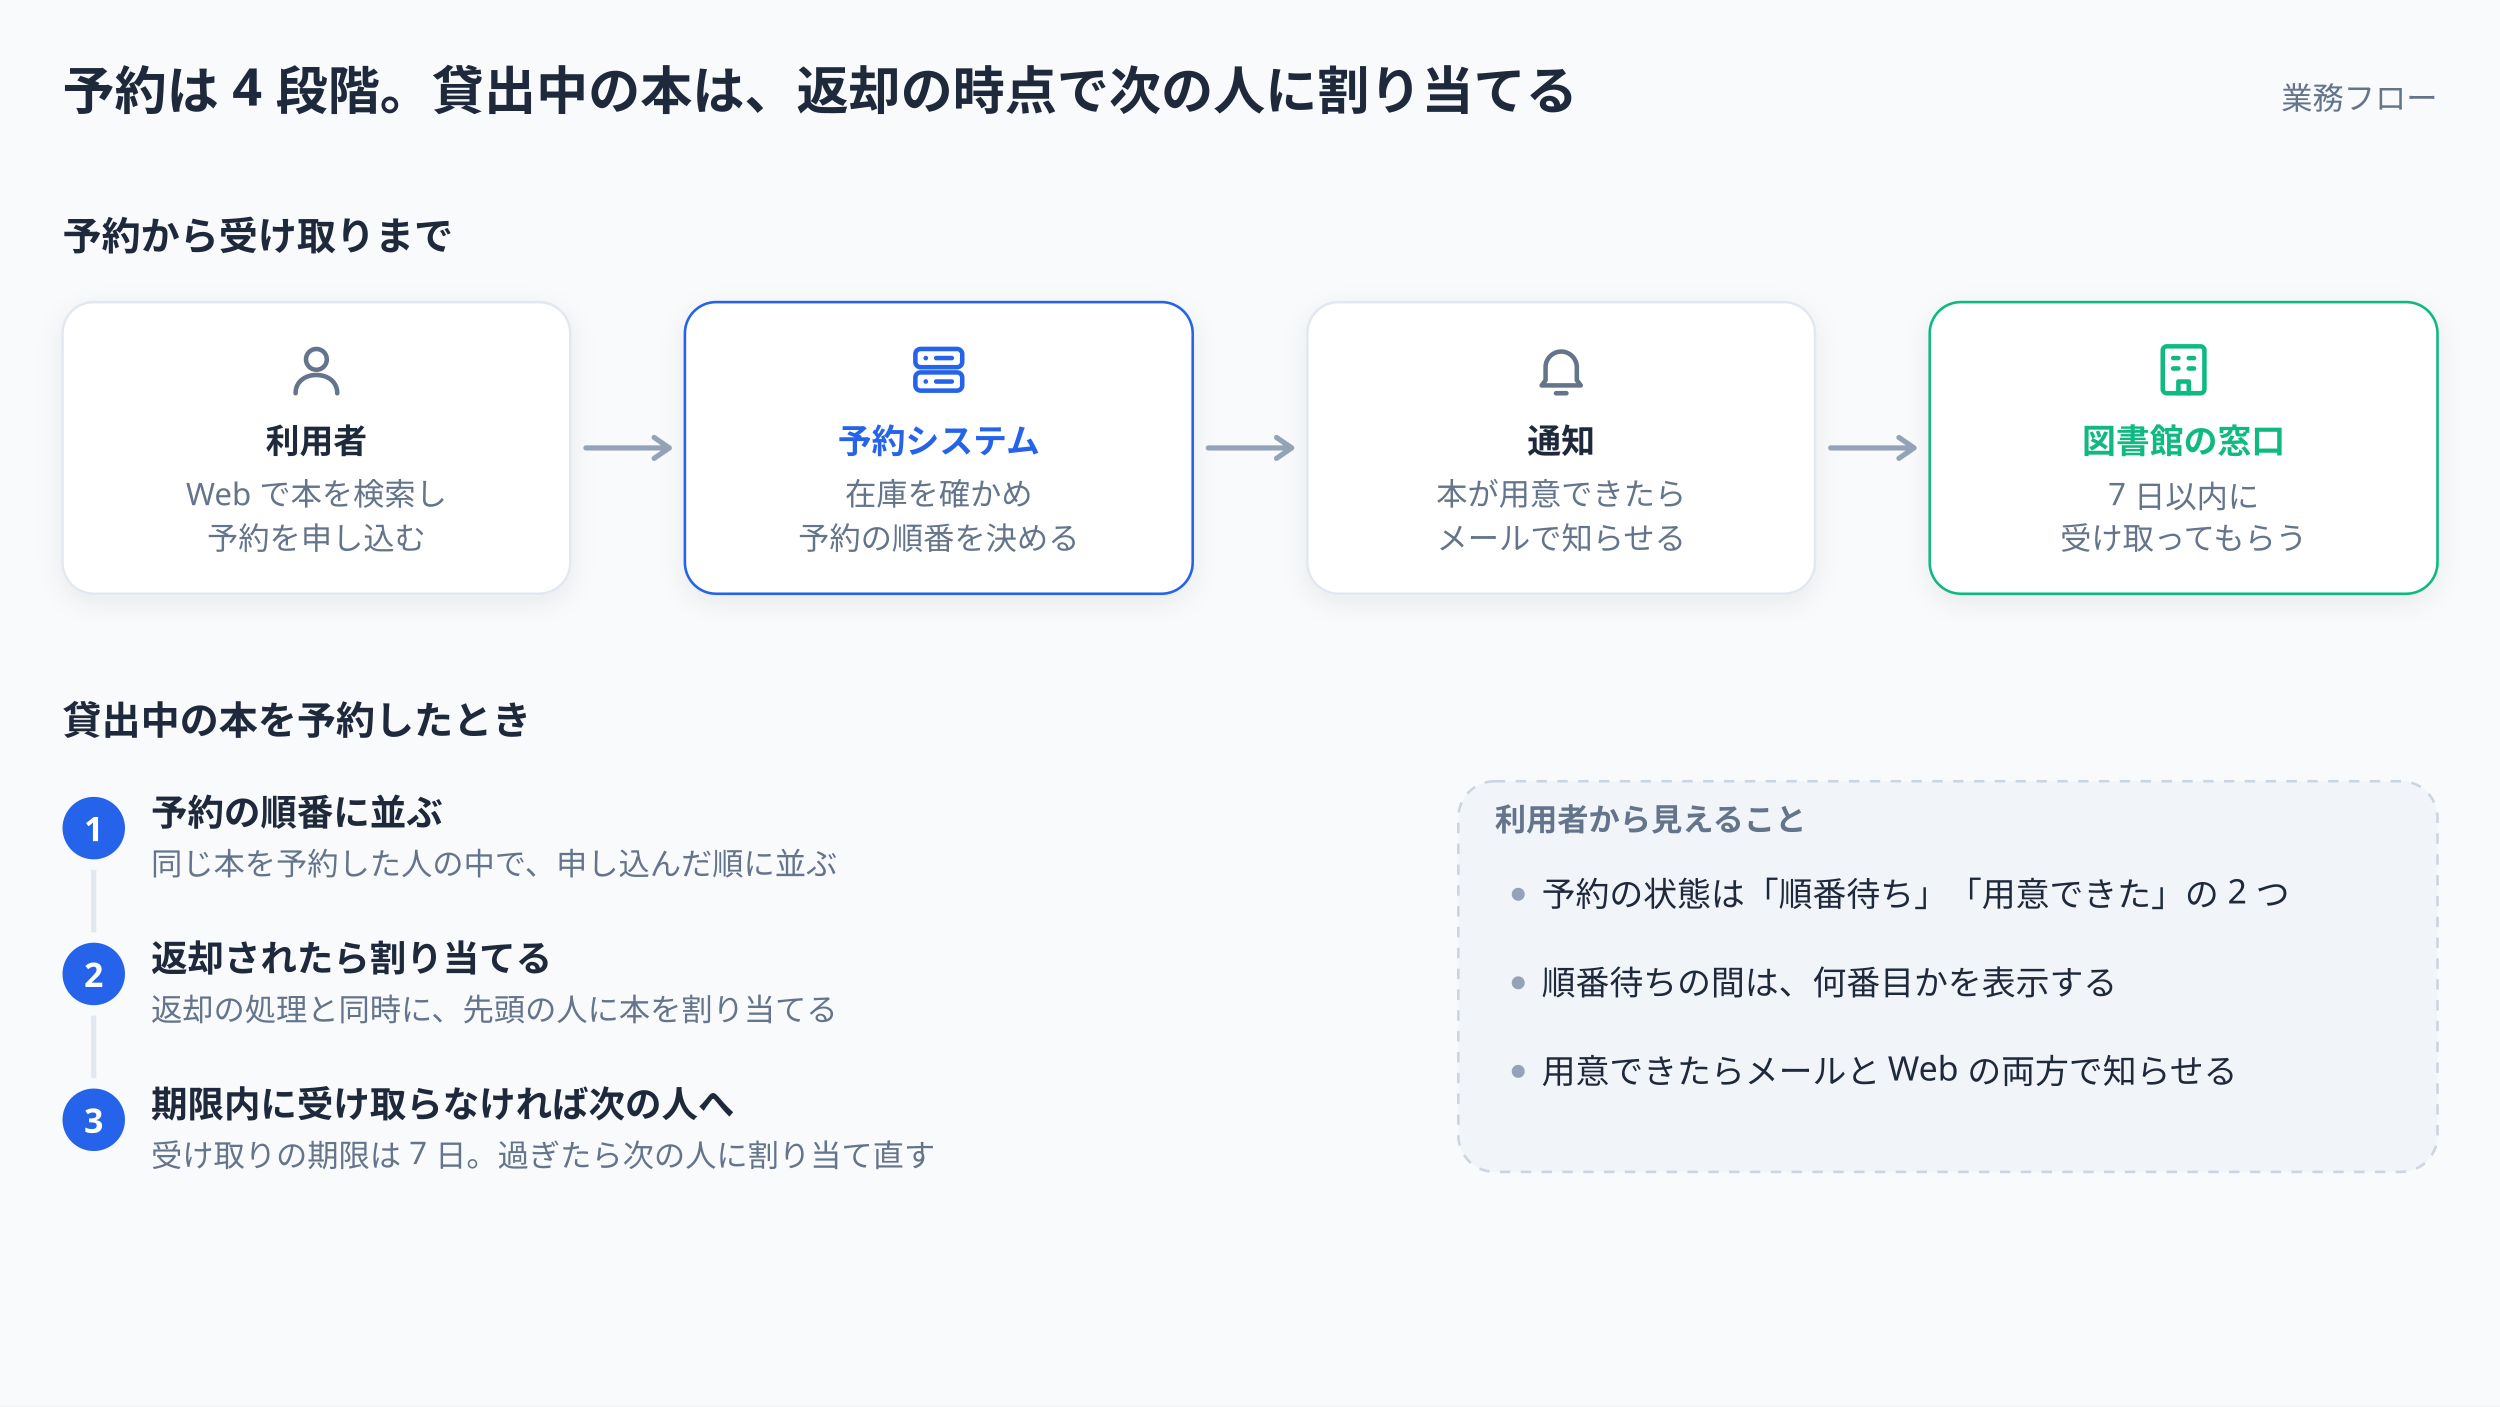
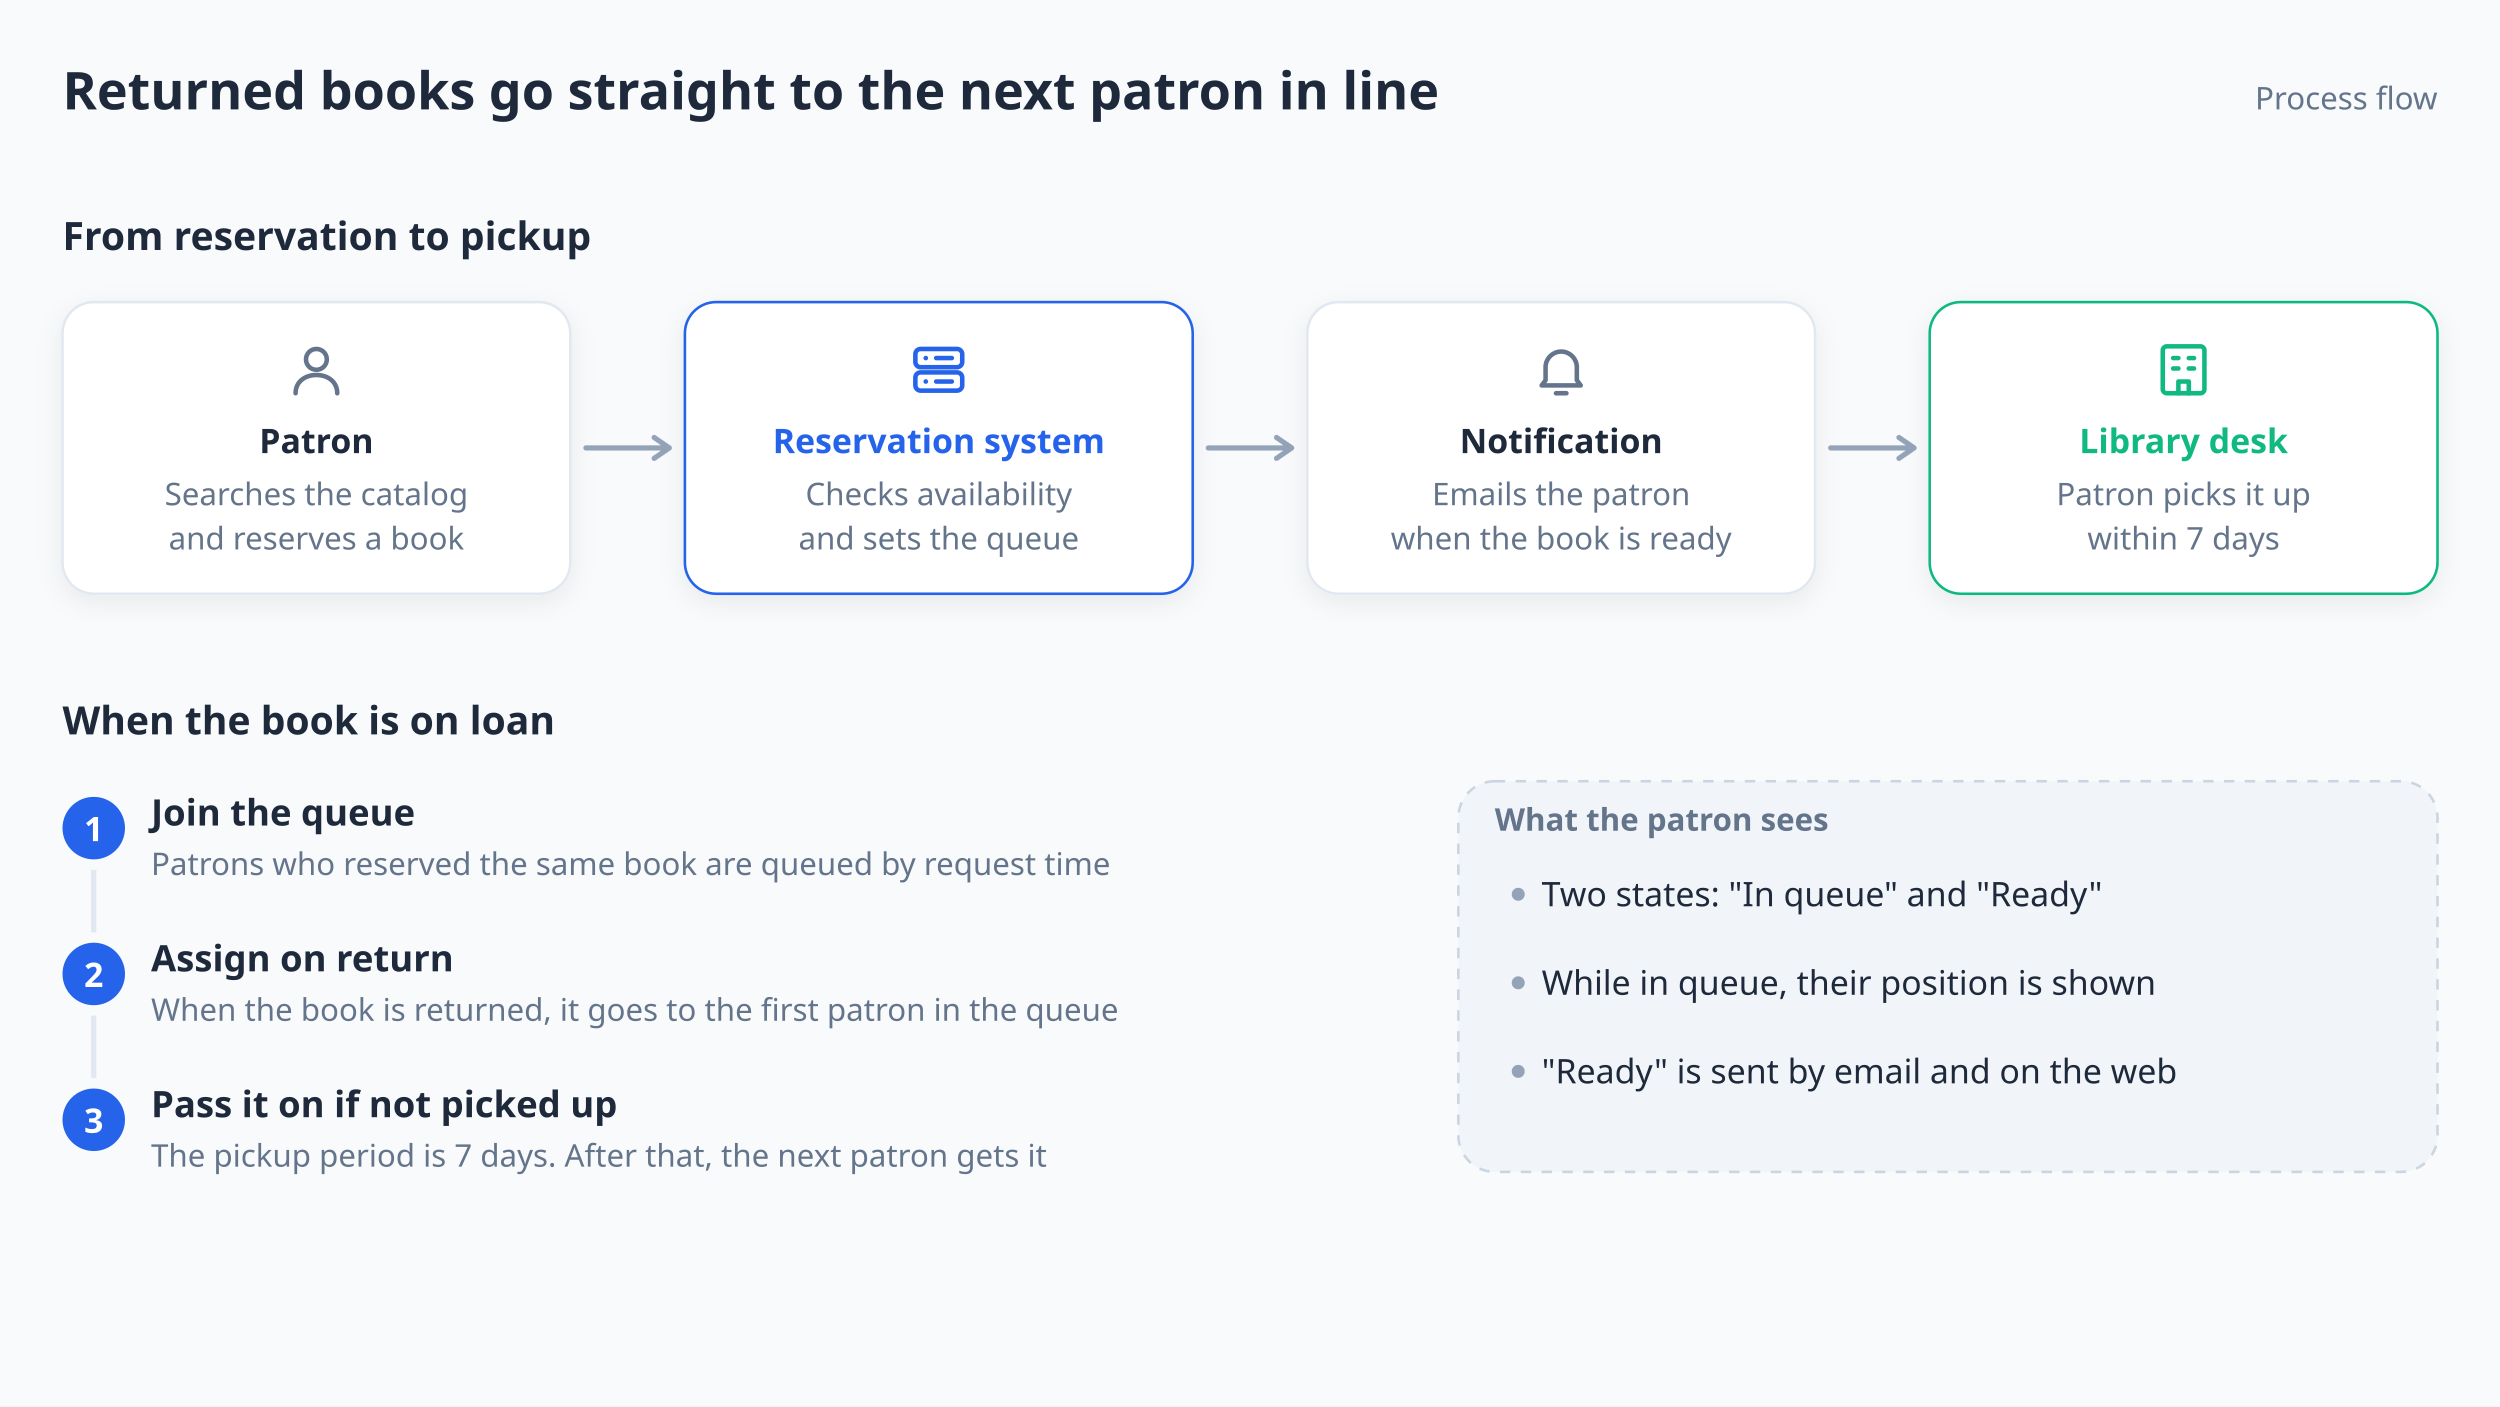
- <svg xmlns="http://www.w3.org/2000/svg" width="960" height="540" viewBox="0 0 960 540" font-family="'Hiragino Sans', 'Yu Gothic UI', 'Noto Sans JP', system-ui, sans-serif" role="img" aria-label="利用者が本を予約してから受け取るまでの流れと、システムが関わる手順">
+ <svg xmlns="http://www.w3.org/2000/svg" width="960" height="540" viewBox="0 0 960 540" font-family="'Hiragino Sans', 'Yu Gothic UI', 'Noto Sans JP', system-ui, sans-serif" role="img" aria-label="How a patron reserves a book and picks it up, and where the system is involved">
  <defs>
    <filter id="sh" x="-10%" y="-10%" width="120%" height="130%">
      <feDropShadow dx="0" dy="3" stdDeviation="5" flood-color="#0F172A" flood-opacity="0.07" />
    </filter>
  </defs>
  <rect width="960" height="540" fill="#F8FAFC" />
-   <text x="24.0" y="42.0" font-size="20" font-weight="600" fill="#1E293B" text-anchor="start">予約は 4 段階。貸出中の本は、返却の時点で次の人に割り当てる</text>
-   <text x="936.0" y="42.0" font-size="12" font-weight="400" fill="#64748B" text-anchor="end">業務フロー</text>
-   <text x="24.0" y="96.0" font-size="15" font-weight="600" fill="#1E293B" text-anchor="start">予約から受け取りまで</text>
+   <text x="24.0" y="42.0" font-size="20" font-weight="600" fill="#1E293B" text-anchor="start">Returned books go straight to the next patron in line</text>
+   <text x="936.0" y="42.0" font-size="12" font-weight="400" fill="#64748B" text-anchor="end">Process flow</text>
+   <text x="24.0" y="96.0" font-size="15" font-weight="600" fill="#1E293B" text-anchor="start">From reservation to pickup</text>
  <rect x="24.0" y="116.0" width="195.0" height="112.0" rx="12" fill="#FFFFFF" stroke="#E2E8F0" stroke-width="1" filter="url(#sh)" />
  <g transform="translate(109.5,130.0) scale(1)" fill="none" stroke="#64748B" stroke-width="1.75" stroke-linecap="round" stroke-linejoin="round">
    <circle cx="12" cy="8" r="4" />
    <path d="M4,21 C4,16.6 7.6,14 12,14 C16.4,14 20,16.6 20,21" />
  </g>
-   <text x="121.5" y="174.0" font-size="13" font-weight="600" fill="#1E293B" text-anchor="middle">利用者</text>
-   <text x="121.5" y="194.0" font-size="12" font-weight="400" fill="#64748B" text-anchor="middle">Web で本を検索し</text>
-   <text x="121.5" y="211.0" font-size="12" font-weight="400" fill="#64748B" text-anchor="middle">予約を申し込む</text>
+   <text x="121.5" y="174.0" font-size="13" font-weight="600" fill="#1E293B" text-anchor="middle">Patron</text>
+   <text x="121.5" y="194.0" font-size="12" font-weight="400" fill="#64748B" text-anchor="middle">Searches the catalog</text>
+   <text x="121.5" y="211.0" font-size="12" font-weight="400" fill="#64748B" text-anchor="middle">and reserves a book</text>
  <path d="M225.0,172.0 L257.0,172.0 M251.2,176.0 L257.0,172.0 L251.2,168.0" stroke="#94A3B8" stroke-width="2" stroke-linecap="round" stroke-linejoin="round" fill="none" />
  <rect x="263.0" y="116.0" width="195.0" height="112.0" rx="12" fill="#FFFFFF" stroke="#2563EB" stroke-width="1" filter="url(#sh)" />
  <g transform="translate(348.5,130.0) scale(1)" fill="none" stroke="#2563EB" stroke-width="1.75" stroke-linecap="round" stroke-linejoin="round">
    <rect x="3" y="4" width="18" height="7" rx="2" />
    <rect x="3" y="13" width="18" height="7" rx="2" />
    <circle cx="7" cy="7.5" r="0.9" fill="#2563EB" stroke="none" />
    <circle cx="7" cy="16.5" r="0.9" fill="#2563EB" stroke="none" />
    <path d="M11,7.5 H17 M11,16.5 H17" />
  </g>
-   <text x="360.5" y="174.0" font-size="13" font-weight="600" fill="#2563EB" text-anchor="middle">予約システム</text>
-   <text x="360.5" y="194.0" font-size="12" font-weight="400" fill="#64748B" text-anchor="middle">在庫を確かめ</text>
-   <text x="360.5" y="211.0" font-size="12" font-weight="400" fill="#64748B" text-anchor="middle">予約の順番を決める</text>
+   <text x="360.5" y="174.0" font-size="13" font-weight="600" fill="#2563EB" text-anchor="middle">Reservation system</text>
+   <text x="360.5" y="194.0" font-size="12" font-weight="400" fill="#64748B" text-anchor="middle">Checks availability</text>
+   <text x="360.5" y="211.0" font-size="12" font-weight="400" fill="#64748B" text-anchor="middle">and sets the queue</text>
  <path d="M464.0,172.0 L496.0,172.0 M490.2,176.0 L496.0,172.0 L490.2,168.0" stroke="#94A3B8" stroke-width="2" stroke-linecap="round" stroke-linejoin="round" fill="none" />
  <rect x="502.0" y="116.0" width="195.0" height="112.0" rx="12" fill="#FFFFFF" stroke="#E2E8F0" stroke-width="1" filter="url(#sh)" />
  <g transform="translate(587.5,130.0) scale(1)" fill="none" stroke="#64748B" stroke-width="1.75" stroke-linecap="round" stroke-linejoin="round">
    <path d="M6,16 V11 A6,6 0 0 1 18,11 V16 L19.5,18 H4.5 Z" />
    <path d="M10,21 H14" />
  </g>
-   <text x="599.5" y="174.0" font-size="13" font-weight="600" fill="#1E293B" text-anchor="middle">通知</text>
-   <text x="599.5" y="194.0" font-size="12" font-weight="400" fill="#64748B" text-anchor="middle">本が用意できたら</text>
-   <text x="599.5" y="211.0" font-size="12" font-weight="400" fill="#64748B" text-anchor="middle">メールで知らせる</text>
+   <text x="599.5" y="174.0" font-size="13" font-weight="600" fill="#1E293B" text-anchor="middle">Notification</text>
+   <text x="599.5" y="194.0" font-size="12" font-weight="400" fill="#64748B" text-anchor="middle">Emails the patron</text>
+   <text x="599.5" y="211.0" font-size="12" font-weight="400" fill="#64748B" text-anchor="middle">when the book is ready</text>
  <path d="M703.0,172.0 L735.0,172.0 M729.2,176.0 L735.0,172.0 L729.2,168.0" stroke="#94A3B8" stroke-width="2" stroke-linecap="round" stroke-linejoin="round" fill="none" />
  <rect x="741.0" y="116.0" width="195.0" height="112.0" rx="12" fill="#FFFFFF" stroke="#10B981" stroke-width="1" filter="url(#sh)" />
  <g transform="translate(826.5,130.0) scale(1)" fill="none" stroke="#10B981" stroke-width="1.75" stroke-linecap="round" stroke-linejoin="round">
    <rect x="4" y="3" width="16" height="18" rx="1.5" />
    <path d="M8,7.5 H10 M14,7.5 H16 M8,11.5 H10 M14,11.5 H16 M10,21 V16.5 H14 V21" />
  </g>
-   <text x="838.5" y="174.0" font-size="13" font-weight="600" fill="#10B981" text-anchor="middle">図書館の窓口</text>
-   <text x="838.5" y="194.0" font-size="12" font-weight="400" fill="#64748B" text-anchor="middle">7 日以内に</text>
-   <text x="838.5" y="211.0" font-size="12" font-weight="400" fill="#64748B" text-anchor="middle">受け取ってもらう</text>
-   <text x="24.0" y="282.0" font-size="15" font-weight="600" fill="#1E293B" text-anchor="start">貸出中の本を予約したとき</text>
+   <text x="838.5" y="174.0" font-size="13" font-weight="600" fill="#10B981" text-anchor="middle">Library desk</text>
+   <text x="838.5" y="194.0" font-size="12" font-weight="400" fill="#64748B" text-anchor="middle">Patron picks it up</text>
+   <text x="838.5" y="211.0" font-size="12" font-weight="400" fill="#64748B" text-anchor="middle">within 7 days</text>
+   <text x="24.0" y="282.0" font-size="15" font-weight="600" fill="#1E293B" text-anchor="start">When the book is on loan</text>
  <circle cx="36.0" cy="318.0" r="12" fill="#2563EB" />
  <text x="36.0" y="323.0" font-size="13" font-weight="600" fill="#FFFFFF" text-anchor="middle">1</text>
-   <text x="58.0" y="317.0" font-size="14" font-weight="600" fill="#1E293B" text-anchor="start">予約の順番に並ぶ</text>
-   <text x="58.0" y="336.0" font-size="12" font-weight="400" fill="#64748B" text-anchor="start">同じ本を予約した人の中で、申し込んだ順に並ぶ</text>
+   <text x="58.0" y="317.0" font-size="14" font-weight="600" fill="#1E293B" text-anchor="start">Join the queue</text>
+   <text x="58.0" y="336.0" font-size="12" font-weight="400" fill="#64748B" text-anchor="start">Patrons who reserved the same book are queued by request time</text>
  <line x1="36.0" y1="334.0" x2="36.0" y2="358.0" stroke="#E2E8F0" stroke-width="2" />
  <circle cx="36.0" cy="374.0" r="12" fill="#2563EB" />
  <text x="36.0" y="379.0" font-size="13" font-weight="600" fill="#FFFFFF" text-anchor="middle">2</text>
-   <text x="58.0" y="373.0" font-size="14" font-weight="600" fill="#1E293B" text-anchor="start">返却されたら割り当てる</text>
-   <text x="58.0" y="392.0" font-size="12" font-weight="400" fill="#64748B" text-anchor="start">返却の処理と同時に、先頭の人に本を割り当てる</text>
+   <text x="58.0" y="373.0" font-size="14" font-weight="600" fill="#1E293B" text-anchor="start">Assign on return</text>
+   <text x="58.0" y="392.0" font-size="12" font-weight="400" fill="#64748B" text-anchor="start">When the book is returned, it goes to the first patron in the queue</text>
  <line x1="36.0" y1="390.0" x2="36.0" y2="414.0" stroke="#E2E8F0" stroke-width="2" />
  <circle cx="36.0" cy="430.0" r="12" fill="#2563EB" />
  <text x="36.0" y="435.0" font-size="13" font-weight="600" fill="#FFFFFF" text-anchor="middle">3</text>
-   <text x="58.0" y="429.0" font-size="14" font-weight="600" fill="#1E293B" text-anchor="start">期限内に受け取らなければ次の人へ</text>
-   <text x="58.0" y="448.0" font-size="12" font-weight="400" fill="#64748B" text-anchor="start">受け取りの期限は 7 日。過ぎたら次の人に割り当て直す</text>
+   <text x="58.0" y="429.0" font-size="14" font-weight="600" fill="#1E293B" text-anchor="start">Pass it on if not picked up</text>
+   <text x="58.0" y="448.0" font-size="12" font-weight="400" fill="#64748B" text-anchor="start">The pickup period is 7 days. After that, the next patron gets it</text>
  <rect x="560.0" y="300.0" width="376.0" height="150.0" rx="14" fill="#F1F5F9" stroke="#CBD5E1" stroke-width="1" stroke-dasharray="4 4" />
-   <text x="574.0" y="319.0" font-size="12" font-weight="600" fill="#64748B" text-anchor="start">利用者から見えること</text>
+   <text x="574.0" y="319.0" font-size="12" font-weight="600" fill="#64748B" text-anchor="start">What the patron sees</text>
  <circle cx="583.0" cy="343.4" r="2.5" fill="#94A3B8" />
-   <text x="592.0" y="348.0" font-size="13" font-weight="400" fill="#1E293B" text-anchor="start">予約の状態は「順番待ち」「用意できた」の 2 つ</text>
+   <text x="592.0" y="348.0" font-size="13" font-weight="400" fill="#1E293B" text-anchor="start">Two states: "In queue" and "Ready"</text>
  <circle cx="583.0" cy="377.4" r="2.5" fill="#94A3B8" />
-   <text x="592.0" y="382.0" font-size="13" font-weight="400" fill="#1E293B" text-anchor="start">順番待ちの間は、何番目かを表示する</text>
+   <text x="592.0" y="382.0" font-size="13" font-weight="400" fill="#1E293B" text-anchor="start">While in queue, their position is shown</text>
  <circle cx="583.0" cy="411.4" r="2.5" fill="#94A3B8" />
-   <text x="592.0" y="416.0" font-size="13" font-weight="400" fill="#1E293B" text-anchor="start">用意できたらメールと Web の両方で知らせる</text>
+   <text x="592.0" y="416.0" font-size="13" font-weight="400" fill="#1E293B" text-anchor="start">"Ready" is sent by email and on the web</text>
</svg>
